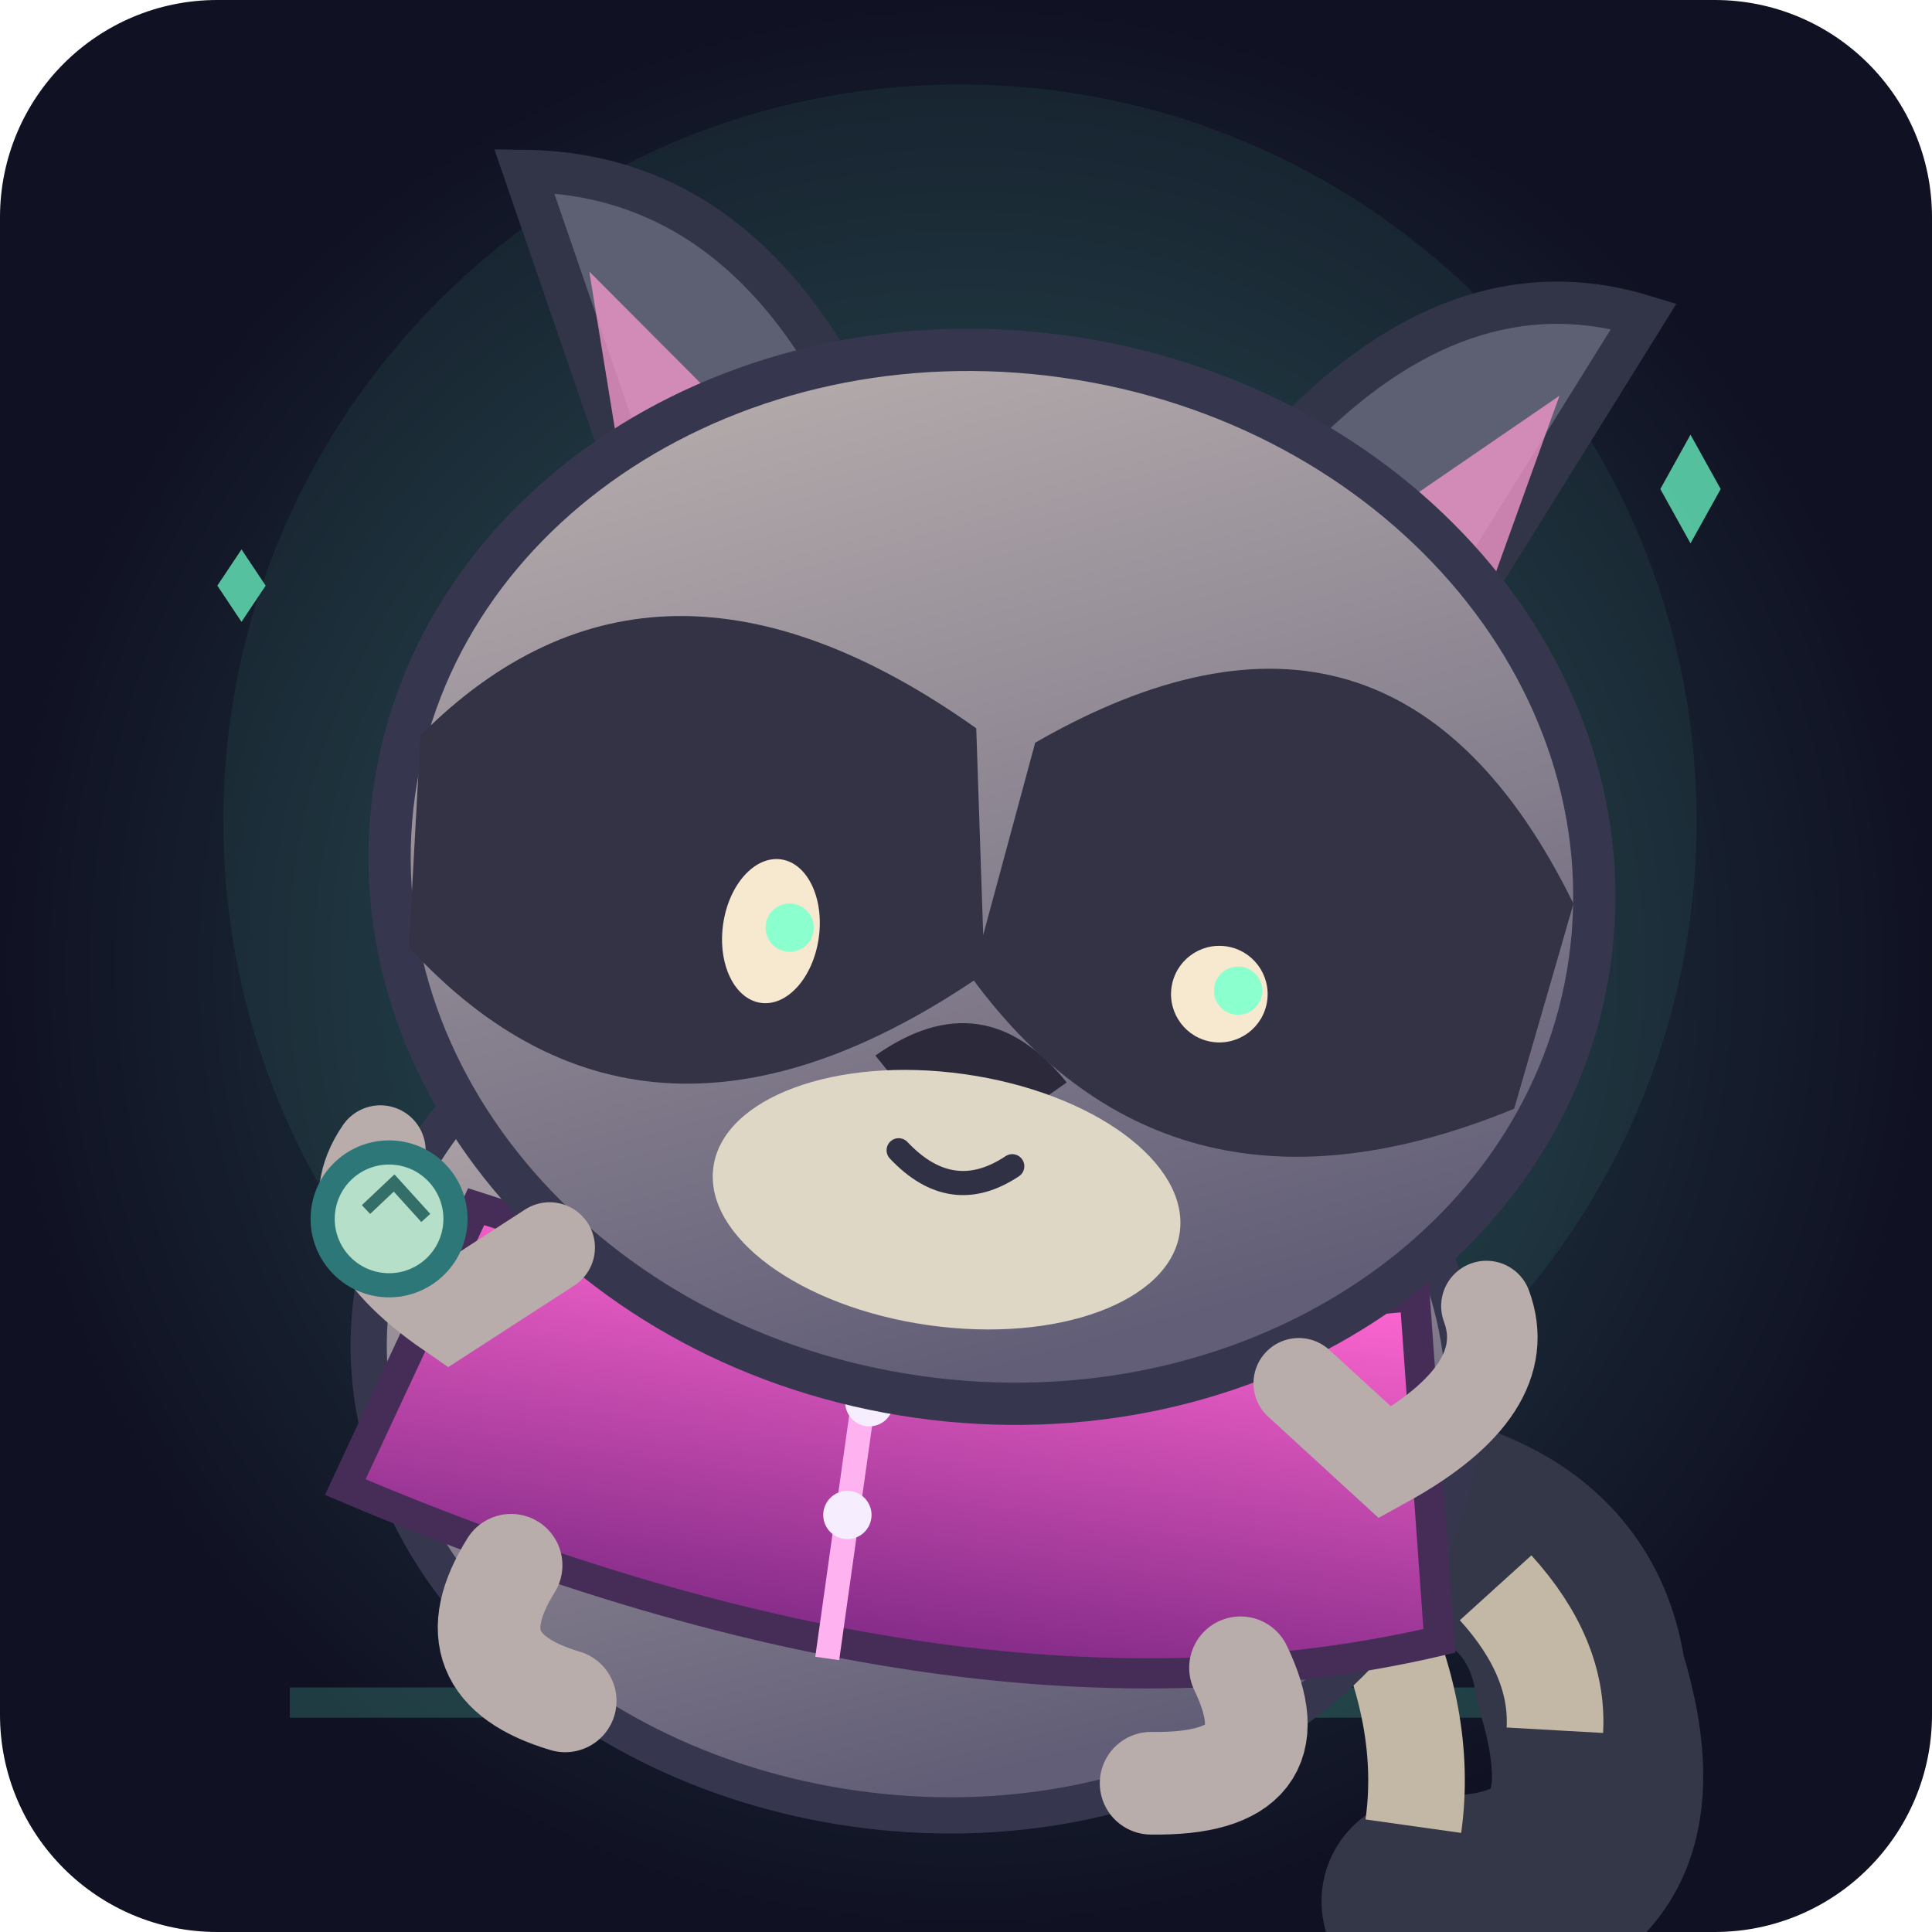
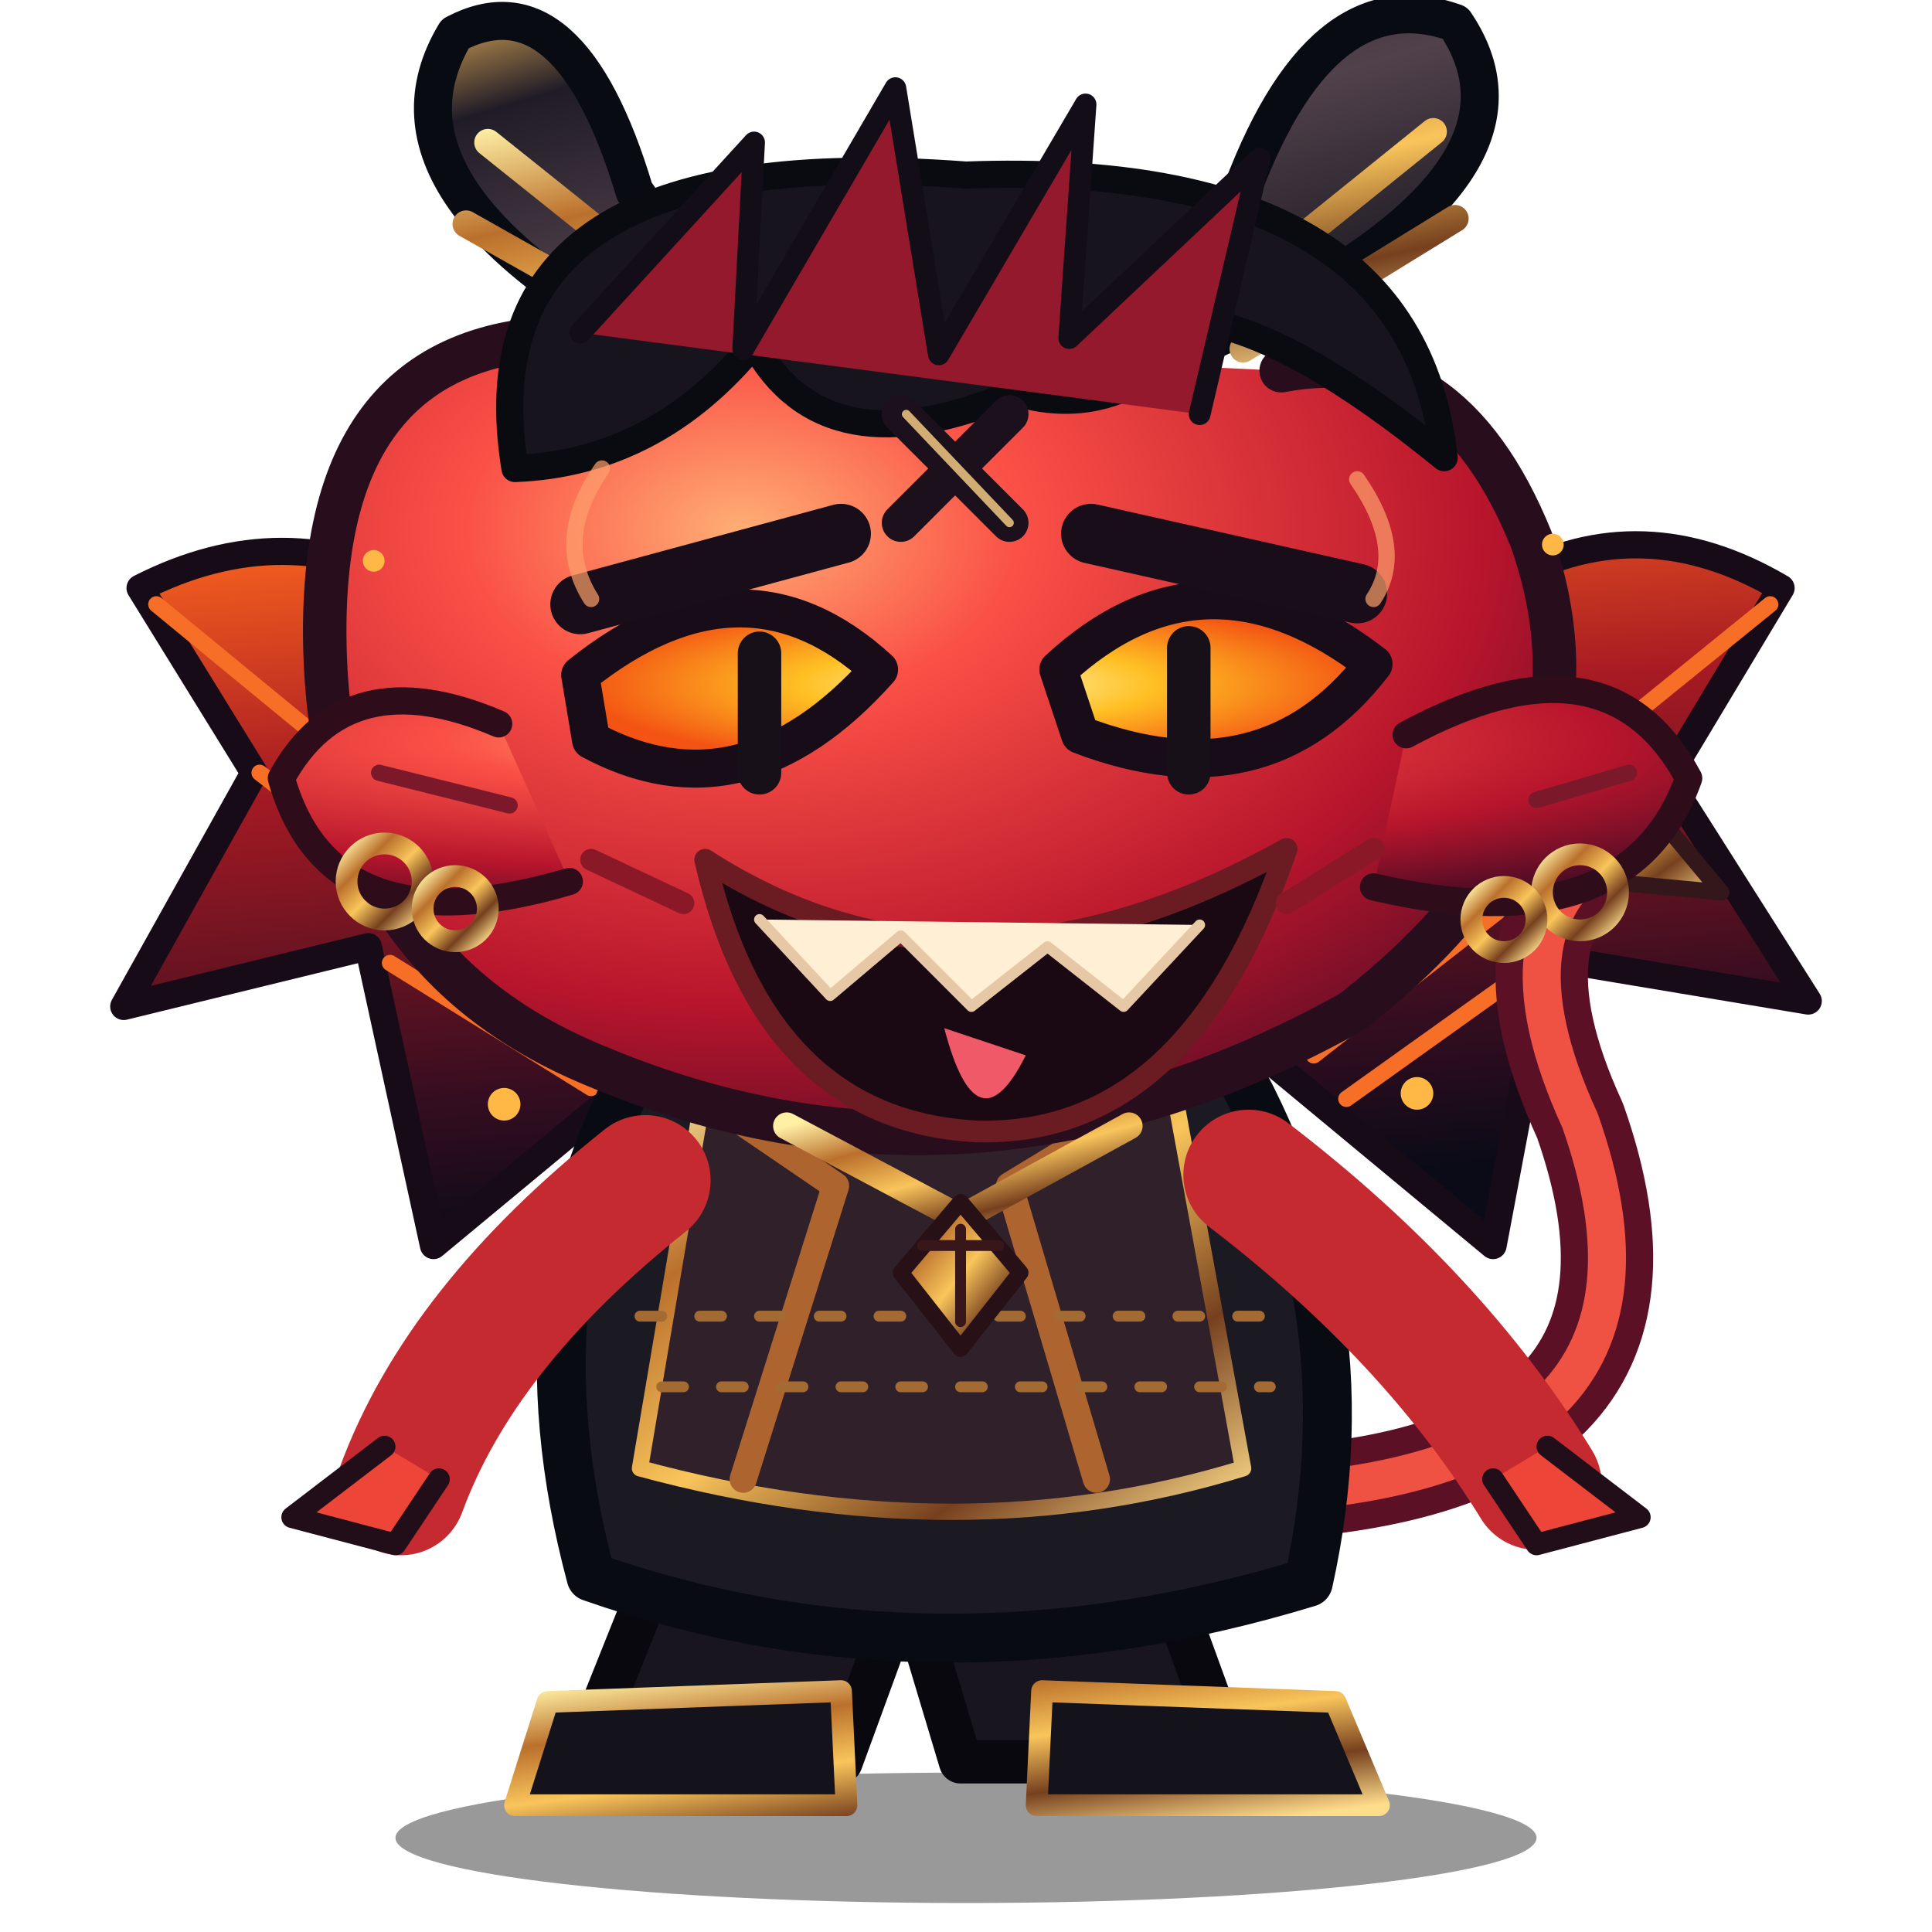
<svg xmlns="http://www.w3.org/2000/svg" viewBox="0 0 320 320" role="img" aria-labelledby="title desc">
  <defs>
-     <radialGradient id="bg">
-       <stop stop-color="#294c55" />
-       <stop offset="1" stop-color="#101122" />
+     <radialGradient id="skin" cx=".34" cy=".24" r=".9">
+       <stop stop-color="#ffae74" />
+       <stop offset=".25" stop-color="#fa5046" />
+       <stop offset=".67" stop-color="#b7152c" />
+       <stop offset="1" stop-color="#420b24" />
    </radialGradient>
-     <linearGradient id="fur" x2=".5" y2="1">
-       <stop stop-color="#c1b7b4" />
-       <stop offset="1" stop-color="#625e77" />
+     <linearGradient id="horn" x2=".9" y2="1">
+       <stop stop-color="#dfaa57" />
+       <stop offset=".18" stop-color="#201c27" />
+       <stop offset=".52" stop-color="#51414b" />
+       <stop offset="1" stop-color="#090c14" />
    </linearGradient>
-     <linearGradient id="jacket" x2="0" y2="1">
-       <stop stop-color="#ff67d1" />
-       <stop offset="1" stop-color="#822a87" />
+     <linearGradient id="gold" x2="1" y2="1">
+       <stop stop-color="#fff0a4" />
+       <stop offset=".25" stop-color="#ba702c" />
+       <stop offset=".5" stop-color="#f9c55b" />
+       <stop offset=".75" stop-color="#76401f" />
+       <stop offset="1" stop-color="#ffdd8b" />
    </linearGradient>
+     <linearGradient id="wing" x2=".2" y2="1">
+       <stop stop-color="#fa641e" />
+       <stop offset=".35" stop-color="#a71a23" />
+       <stop offset=".8" stop-color="#340d20" />
+       <stop offset="1" stop-color="#0b0b17" />
+     </linearGradient>
+     <radialGradient id="eye">
+       <stop stop-color="#fff9b8" />
+       <stop offset=".45" stop-color="#ffbf23" />
+       <stop offset="1" stop-color="#f35313" />
+     </radialGradient>
+     <filter id="glow">
+       <feGaussianBlur stdDeviation="4" />
+     </filter>
  </defs>
-   <rect width="320" height="320" rx="36" fill="url(#bg)" />
-   <circle cx="159" cy="136" r="122" fill="#67ffcf" opacity=".06" />
-   <path d="M48 282h224" stroke="#64ffd2" stroke-width="5" opacity=".18" />
-   <g transform="translate(0 0) rotate(8 160 183)">
-     <path d="M212 243q53-11 62 20q17 36-20 40" stroke="#333747" stroke-width="35" fill="none" stroke-linecap="round" />
-     <path d="M258 250q12 10 13 22m-33-17q12 18 12 36" stroke="#c3b7a6" stroke-width="16" fill="none" />
-     <ellipse cx="158" cy="228" rx="91" ry="73" fill="url(#fur)" stroke="#36374f" stroke-width="6" />
-     <path d="M82 211q73 13 156-7l12 56q-75 29-183 0Z" fill="url(#jacket)" stroke="#462d57" stroke-width="5" />
-     <path d="M150 219v58" stroke="#ffb2f0" stroke-width="4" />
-     <circle cx="151" cy="234" r="4" fill="#f6edff" />
-     <circle cx="150" cy="253" r="4" fill="#f6edff" />
-     <path d="M93 93L66 40Q105 35 131 80M188 82Q215 32 253 38L226 99" fill="#5c6072" stroke="#323448" stroke-width="7" />
-     <path d="M88 84L79 55L120 86M206 85L241 53L232 96" fill="#f397c9" opacity=".78" />
-     <ellipse cx="159" cy="145" rx="100" ry="87" fill="url(#fur)" stroke="#36374f" stroke-width="7" />
-     <path d="M62 135q33-44 91-14l7 40q-50 46-95 9zM163 122q54-42 92 14l-5 35q-53 31-92-9z" fill="#333345" />
-     <path d="M144 177q16-15 32 0l-16 15Z" fill="#2c293b" />
-     <ellipse cx="159" cy="199" rx="39" ry="21" fill="#ded7c6" />
-     <ellipse cx="124" cy="159" rx="8" ry="12" fill="#f7e8d0" />
-     <ellipse cx="199" cy="159" rx="8" ry="8" fill="#f7e8d0" />
-     <circle cx="127" cy="158" r="4" fill="#8bffce" />
-     <circle cx="202" cy="158" r="4" fill="#8bffce" />
-     <path d="M150 192q10 8 19 0" fill="none" stroke="#313146" stroke-width="4" stroke-linecap="round" />
-     <path d="M95 216l-15 13q-22-11-15-25M221 221l16 11q20-15 13-28" fill="none" stroke="#b8adab" stroke-width="15" stroke-linecap="round" />
-     <path d="M96 269q-8 18 12 21m110-21q12 18-12 21" fill="none" stroke="#b8adab" stroke-width="17" stroke-linecap="round" />
-     <circle cx="68" cy="215" r="11" fill="#b5dfc8" stroke="#2d7778" stroke-width="4" />
-     <path d="M64 214l4-5 6 5" stroke="#346e68" fill="none" stroke-width="2" />
-   </g>
-   <g fill="#6effc9" opacity=".73">
-     <path d="M40 91l4 6-4 6-4-6z" />
-     <path d="M280 72l5 9-5 9-5-9z" />
+   <style>
+ @keyframes hover{0%,100%{transform:translateY(0)}50%{transform:translateY(-4px)}}
+ @keyframes flutter{0%,100%{transform:rotate(-6deg)}50%{transform:rotate(7deg)}}
+ @keyframes blink{0%,88%,92%,100%{transform:scaleY(1)}90%{transform:scaleY(.12)}}
+ #trouble{animation:hover .8s ease-in-out infinite;transform-origin:center}#wings{animation:flutter 1.8s ease-in-out infinite;transform-origin:160px 178px}#eyes{animation:blink 6s infinite;transform-origin:160px 143px}
+ @media(prefers-reduced-motion:reduce){#trouble,#wings,#eyes{animation:none}}
+ </style>
+   <g id="trouble" transform="translate(16 -7) scale(.90)" stroke-linejoin="round" stroke-linecap="round">
+     <ellipse cx="160" cy="346" rx="105" ry="12" fill="#000" opacity=".4" />
+     <g id="wings" stroke="#170b17" stroke-width="5">
+       <path d="M108 170Q61 89 8 116L29 150L5 193L50 182L62 237L103 203M213 169Q259 86 310 116L289 151L315 192L267 184L257 237L216 203" fill="url(#wing)" />
+       <path d="M101 193L11 119M96 201L30 150M91 208L54 185M218 192L308 119M224 202L288 152M230 210L265 185" fill="none" stroke="#f76e27" stroke-width="3" />
+       <path d="M41 156l10 11 10-9M265 157l10 12 9-12" fill="none" stroke="#ffc26c" stroke-width="2" />
+     </g>
+     <path d="M205 283Q297 282 273 214Q256 177 280 164" fill="none" stroke="#5c1026" stroke-width="17" />
+     <path d="M205 283Q297 282 273 214Q256 177 280 164" fill="none" stroke="#ef5142" stroke-width="7" />
+     <path d="M279 148l20 24-32-3 11-9Z" fill="url(#gold)" stroke="#34171a" stroke-width="3" />
+     <path d="M111 277l-22 55 48 0 15-41M189 277l20 55-50 0-12-40" fill="#18151f" stroke="#08080e" stroke-width="8" />
+     <path d="M83 321l54-2 1 21-61 0ZM174 319l54 2 8 19-63 0Z" fill="#14131b" stroke="url(#gold)" stroke-width="4" />
+     <path d="M102 200Q76 242 91 298Q154 320 223 299Q235 245 206 198" fill="#1b1922" stroke="#080b12" stroke-width="9" />
+     <path d="M112 207Q159 229 198 207L211 278Q159 294 100 278Z" fill="#30202a" stroke="url(#gold)" stroke-width="3" />
+     <path d="M114 211l22 15-17 54m72-68-23 14 16 54" stroke="#ad642e" stroke-width="5" fill="none" />
+     <path d="M100 250l117 0M104 263l112 0" stroke="#a46a34" stroke-width="2" stroke-dasharray="4 7" />
+     <path d="M101 225Q67 252 56 282" stroke="#c62a31" stroke-width="24" fill="none" />
+     <path d="M212 224Q246 250 265 281" stroke="#c62a31" stroke-width="24" fill="none" />
+     <path d="M53 274l-17 13 19 5 8-12M267 274l17 13-19 5-8-12" fill="#ed4538" stroke="#220e19" stroke-width="4" />
+     <path d="M109 75Q48 44 66 14Q87 3 99 43L122 75M195 75Q271 43 250 12Q225 3 210 45L189 75" fill="url(#horn)" stroke="#090b12" stroke-width="7" />
+     <path d="M72 34l30 24M68 49l39 22M246 32l-31 25M250 48l-39 24" stroke="url(#gold)" stroke-width="5" />
+     <path d="M93 70Q41 67 42 126Q43 184 92 204Q161 233 231 194Q281 155 264 107Q249 70 218 76" fill="url(#skin)" stroke="#280e1d" stroke-width="8" />
+     <path d="M77 94Q67 33 160 40Q242 37 248 92Q221 70 204 67Q189 86 169 80Q134 95 121 71Q103 93 77 94Z" fill="#17141e" stroke="#0a0b10" stroke-width="5" />
+     <path d="M89 69l32-35-2 38 28-48 8 49 27-46-3 43 35-33-11 47" fill="#95192c" stroke="#130d18" stroke-width="4" />
+     <path d="M74 141Q46 129 34 151Q43 183 87 170M241 143Q278 123 293 151Q282 182 235 171" fill="url(#skin)" stroke="#2e0c1a" stroke-width="5" />
+     <path d="M52 150l24 6M265 155l17-5" stroke="#7b1829" stroke-width="3" />
+     <g id="eyes">
+       <path d="M89 132Q119 108 144 131Q119 159 91 144ZM177 131Q204 106 235 130Q215 156 181 143Z" fill="url(#eye)" stroke="#180c19" stroke-width="7" />
+       <path d="M122 128v22M201 127v23" stroke="#171019" stroke-width="8" />
+     </g>
+     <path d="M148 84l20 20m0-20l-20 20" fill="none" stroke="#1b101b" stroke-width="7" stroke-linecap="round" />
+     <path d="M149 84l19 20" fill="none" stroke="#ffd58b" stroke-width="1.6" opacity=".8" />
+     <path d="M89 119l48-13M183 106l49 11" stroke="#180d19" stroke-width="11" />
+     <path d="M112 166Q160 197 219 164Q201 217 162 216Q123 214 112 166Z" fill="#1a0912" stroke="#6b1c22" stroke-width="4" />
+     <path d="M122 177l13 14 13-11 13 13 14-11 14 11 14-15" fill="#fff0d5" stroke="#e7c8a6" stroke-width="2" />
+     <path d="M156 197Q162 220 171 202" fill="#ef5968" />
+     <path d="M91 166l17 8M219 174l16-10" stroke="#8a1827" stroke-width="4" />
+     <path d="M93 94q-9 13-2 24M232 96q9 13 3 22" stroke="#fda06b" stroke-width="3" fill="none" opacity=".7" />
+     <g fill="none" stroke="url(#gold)" stroke-width="4">
+       <circle cx="53" cy="170" r="7" />
+       <circle cx="66" cy="175" r="6" />
+       <circle cx="273" cy="172" r="7" />
+       <circle cx="259" cy="177" r="6" />
+     </g>
+     <path d="M127 215l32 17 31-17" stroke="url(#gold)" stroke-width="5" fill="none" />
+     <path d="M159 229l11 13-11 14-11-14Z" fill="url(#gold)" stroke="#271116" stroke-width="3" />
+     <path d="M152 237h14M159 234v17" stroke="#38161a" stroke-width="2" />
+     <g fill="#ffb845">
+       <circle cx="75" cy="211" r="3" />
+       <circle cx="243" cy="209" r="3" />
+       <circle cx="51" cy="111" r="2" />
+       <circle cx="268" cy="108" r="2" />
+     </g>
  </g>
</svg>
